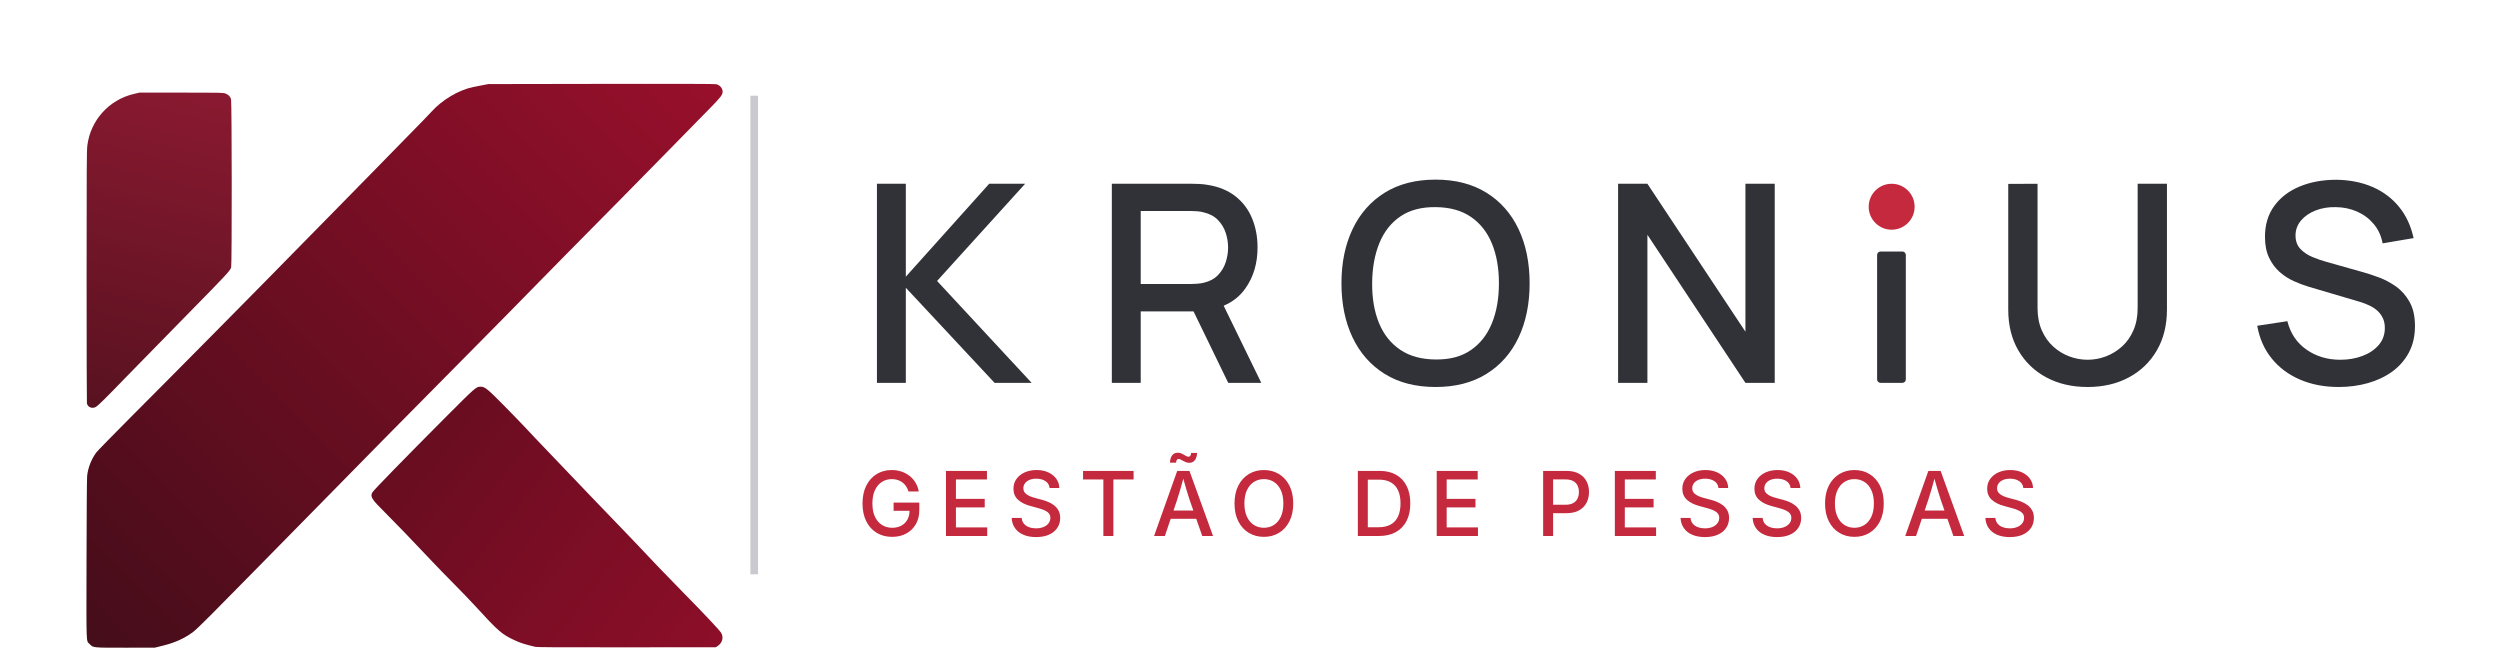
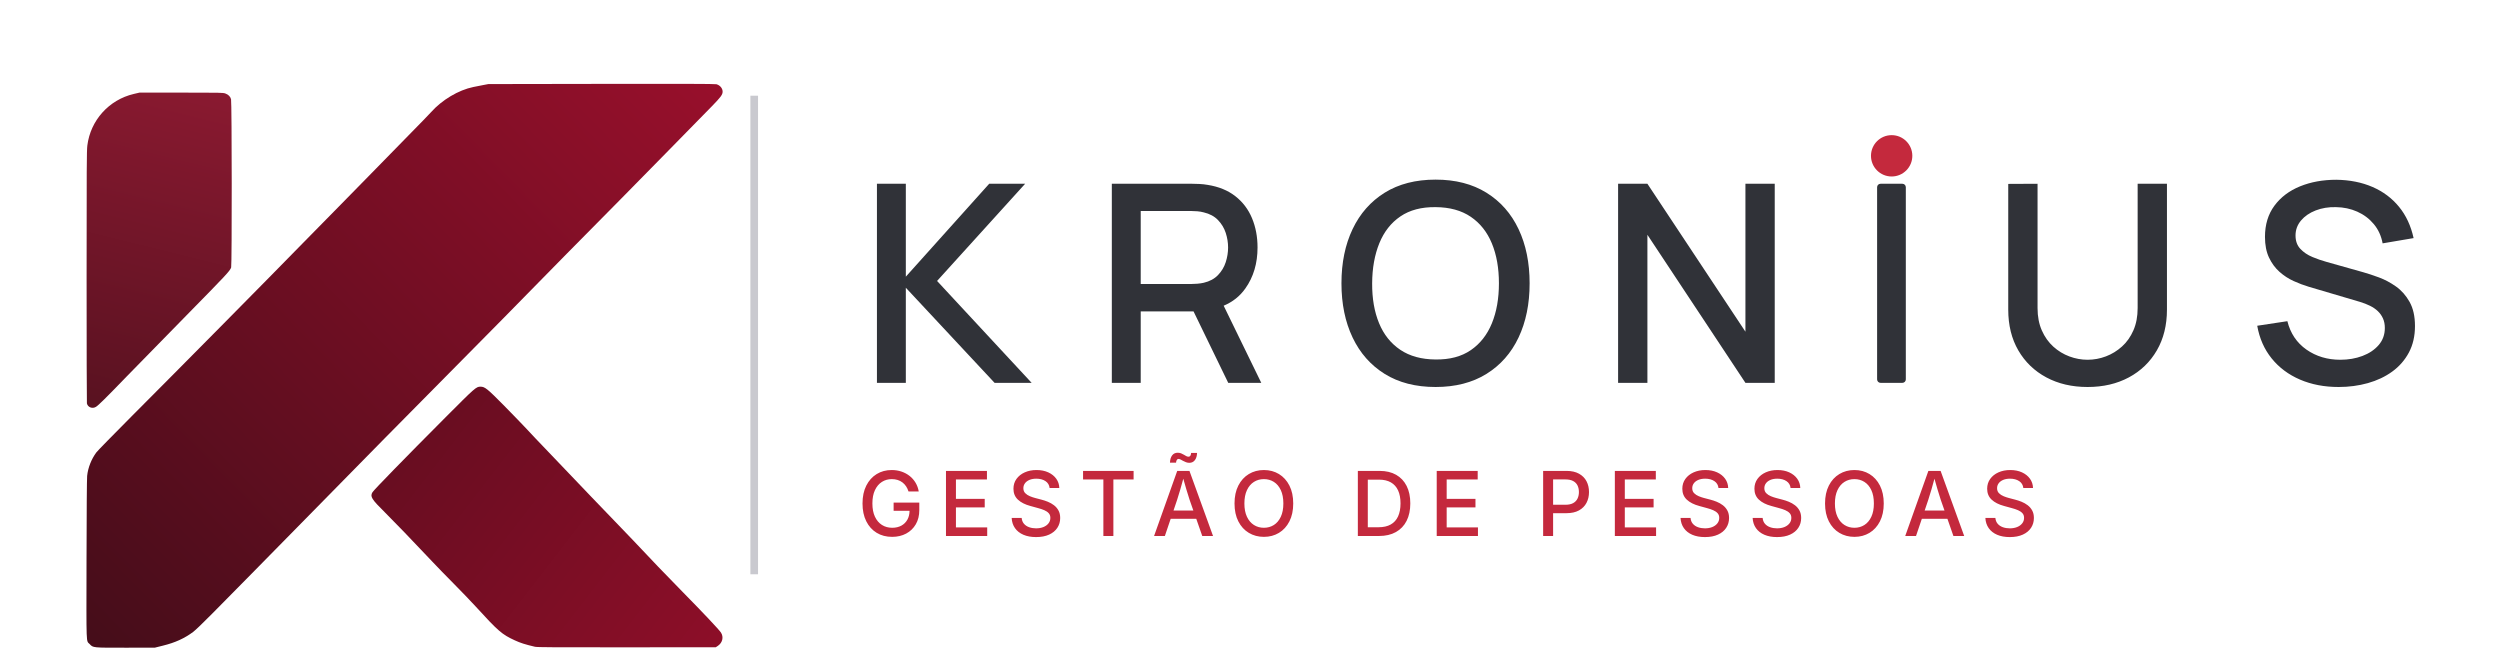
<svg xmlns="http://www.w3.org/2000/svg" viewBox="0 0 653 170">
  <defs>
    <linearGradient id="kg0" gradientUnits="userSpaceOnUse" x1="162.7" y1="0.1" x2="8.8" y2="150.5">
      <stop offset="0" stop-color="#970f2b" />
      <stop offset="1" stop-color="#460d1a" />
    </linearGradient>
    <linearGradient id="kg1" gradientUnits="userSpaceOnUse" x1="98.5" y1="107.7" x2="171.0" y2="163.7">
      <stop offset="0" stop-color="#690d21" />
      <stop offset="1" stop-color="#8c0e28" />
    </linearGradient>
    <linearGradient id="kg2" gradientUnits="userSpaceOnUse" x1="38.9" y1="13.8" x2="18.7" y2="95.1">
      <stop offset="0" stop-color="#891930" />
      <stop offset="1" stop-color="#5a1221" />
    </linearGradient>
    <linearGradient id="tg" x1="0" y1="0" x2="1" y2="1">
      <stop offset="0" stop-color="#C4293D" />
      <stop offset="1" stop-color="#560713" />
    </linearGradient>
  </defs>
  <g transform="translate(10.0 10.0) scale(1.000)">
    <path d="M32.56 158.64C35.75 157.86 38.15 156.76 40.45 155.06C41.02 154.64 43.14 152.60 45.44 150.27C47.64 148.04 52.33 143.28 55.88 139.69C59.42 136.10 64.65 130.78 67.50 127.87C77.83 117.30 102.27 92.51 115.07 79.62C119.13 75.53 124.75 69.83 127.56 66.94C130.37 64.05 135.10 59.24 138.06 56.25C150.67 43.51 154.71 39.41 163.88 30.06C169.21 24.63 174.61 19.12 175.89 17.81C178.26 15.38 178.75 14.73 178.75 13.94C178.75 13.07 178.06 12.25 177.12 12.00C176.77 11.90 167.79 11.88 147.09 11.91L117.56 11.96 L116.19 12.22C115.43 12.37 114.28 12.60 113.62 12.73C109.77 13.52 105.43 16.10 102.56 19.33C102.08 19.87 99.61 22.42 97.06 25.00C94.52 27.58 90.50 31.69 88.13 34.13C85.76 36.57 81.46 40.95 78.57 43.88C75.68 46.80 71.20 51.35 68.62 54.00C61.16 61.66 36.96 86.14 24.26 98.86C19.56 103.58 15.46 107.77 15.16 108.18C13.85 109.95 12.98 112.19 12.76 114.31C12.69 115.07 12.62 123.71 12.60 136.25C12.56 159.39 12.48 157.23 13.42 158.23C14.34 159.21 14.16 159.19 23.05 159.18L30.44 159.17 L32.56 158.64Z" fill="url(#kg0)" />
    <path d="M177.48 158.72C178.72 157.89 179.08 156.40 178.31 155.22C177.81 154.46 173.69 150.08 168.44 144.75C164.43 140.68 159.45 135.49 155.37 131.13C154.38 130.07 152.30 127.91 150.75 126.32C149.20 124.73 146.36 121.77 144.43 119.75C138.18 113.19 137.00 111.95 133.12 107.91C131.02 105.73 128.54 103.12 127.63 102.12C126.71 101.13 124.07 98.40 121.76 96.05C117.27 91.50 116.65 91.00 115.50 91.00C114.38 91.00 114.14 91.21 106.19 99.19C95.76 109.65 87.65 117.97 87.30 118.56C86.61 119.71 87.01 120.35 90.64 123.94C93.04 126.32 97.41 130.86 102.97 136.75C104.10 137.95 106.67 140.60 108.68 142.62C110.69 144.65 113.18 147.24 114.21 148.38C120.17 154.90 121.09 155.70 124.45 157.25C126.00 157.96 127.06 158.30 129.75 158.94C130.30 159.07 134.93 159.10 153.70 159.08L176.96 159.06 L177.48 158.72Z" fill="url(#kg1)" />
    <path d="M15.06 96.27C15.73 95.86 17.65 93.96 23.10 88.32C26.04 85.29 33.05 78.12 38.69 72.39C49.23 61.67 50.09 60.74 50.38 59.84C50.59 59.17 50.57 16.78 50.35 15.92C50.19 15.24 49.64 14.69 48.84 14.41C48.23 14.20 47.49 14.19 37.31 14.19L26.44 14.19 L24.94 14.54C18.45 16.07 13.63 21.43 12.81 28.02C12.65 29.36 12.62 33.77 12.62 62.26C12.62 80.25 12.66 95.15 12.70 95.36C12.91 96.38 14.13 96.85 15.06 96.27Z" fill="url(#kg2)" />
  </g>
  <rect x="196" y="25" width="2" height="125" fill="#c9c9cf" />
  <g transform="translate(224.0 100.0)">
    <path d="M5.056 0.0V-52H12.603V-27.733L34.378 -52H43.767L20.764 -26.614L45.464 0.0H35.786L12.603 -24.844V0.0Z M66.408 0.0V-52H87.425Q88.183 -52 89.303 -51.946Q90.422 -51.892 91.433 -51.711Q95.767 -51.025 98.674 -48.75Q101.581 -46.475 103.025 -43.008Q104.469 -39.542 104.469 -35.353Q104.469 -29.142 101.292 -24.664Q99.161 -21.631 95.622 -20.15L105.444 0.0H96.814L87.75 -18.669H73.956V0.0ZM73.956 -25.819H87.136Q87.858 -25.819 88.743 -25.892Q89.628 -25.964 90.422 -26.144Q92.733 -26.686 94.142 -28.149Q95.55 -29.611 96.164 -31.525Q96.778 -33.439 96.778 -35.353Q96.778 -37.267 96.164 -39.162Q95.55 -41.058 94.142 -42.521Q92.733 -43.983 90.422 -44.525Q89.628 -44.742 88.743 -44.814Q87.858 -44.886 87.136 -44.886H73.956Z M150.981 1.083Q143.181 1.083 137.692 -2.329Q132.203 -5.742 129.296 -11.844Q126.389 -17.947 126.389 -26Q126.389 -34.053 129.296 -40.156Q132.203 -46.258 137.692 -49.671Q143.181 -53.083 150.981 -53.083Q158.744 -53.083 164.251 -49.671Q169.758 -46.258 172.647 -40.156Q175.536 -34.053 175.536 -26Q175.536 -17.947 172.647 -11.844Q169.758 -5.742 164.251 -2.329Q158.744 1.083 150.981 1.083ZM150.981 -6.103Q156.506 -6.031 160.171 -8.54Q163.836 -11.05 165.678 -15.546Q167.519 -20.042 167.519 -26Q167.519 -31.958 165.678 -36.418Q163.836 -40.878 160.171 -43.369Q156.506 -45.861 150.981 -45.897Q145.456 -45.969 141.79 -43.478Q138.125 -40.986 136.283 -36.472Q134.442 -31.958 134.406 -26Q134.369 -20.042 136.211 -15.582Q138.053 -11.122 141.754 -8.631Q145.456 -6.139 150.981 -6.103Z M198.647 0.0V-52H206.303L231.906 -13.361V-52H239.561V0.0H231.906L206.303 -38.675V0.0Z" fill="#303238" />
-     <rect x="266.3" y="-34.3" width="7.5" height="34.3" rx="0.9" fill="#303238" />
-     <circle cx="270.1" cy="-46.0" r="6.0" fill="#C4293D" />
+     <rect x="266.3" y="-52.0" width="7.5" height="52.0" rx="0.9" fill="#303238" />
+     <circle cx="270.1" cy="-59.3" r="5.4" fill="#C4293D" />
    <path d="M321.281 1.083Q315.178 1.083 310.501 -1.426Q305.825 -3.936 303.189 -8.468Q300.553 -13 300.553 -19.139V-51.964L308.208 -52V-19.536Q308.208 -16.214 309.328 -13.686Q310.447 -11.158 312.325 -9.461Q314.203 -7.764 316.532 -6.897Q318.861 -6.031 321.281 -6.031Q323.736 -6.031 326.065 -6.915Q328.394 -7.8 330.272 -9.497Q332.15 -11.194 333.251 -13.722Q334.353 -16.25 334.353 -19.536V-52H342.008V-19.139Q342.008 -13.036 339.372 -8.486Q336.736 -3.936 332.06 -1.426Q327.383 1.083 321.281 1.083Z M386.858 1.083Q381.261 1.083 376.765 -0.849Q372.269 -2.781 369.363 -6.374Q366.456 -9.967 365.589 -14.914L373.461 -16.106Q374.653 -11.339 378.444 -8.685Q382.236 -6.031 387.292 -6.031Q390.433 -6.031 393.069 -7.024Q395.706 -8.017 397.312 -9.876Q398.919 -11.736 398.919 -14.336Q398.919 -15.744 398.432 -16.828Q397.944 -17.911 397.096 -18.724Q396.247 -19.536 395.038 -20.132Q393.828 -20.728 392.383 -21.161L379.058 -25.097Q377.108 -25.675 375.086 -26.596Q373.064 -27.517 371.385 -29.015Q369.706 -30.514 368.658 -32.735Q367.611 -34.956 367.611 -38.133Q367.611 -42.936 370.085 -46.276Q372.558 -49.617 376.783 -51.332Q381.008 -53.047 386.244 -53.047Q391.517 -52.975 395.688 -51.169Q399.858 -49.364 402.621 -45.987Q405.383 -42.611 406.431 -37.808L398.342 -36.436Q397.8 -39.361 396.031 -41.474Q394.261 -43.586 391.697 -44.724Q389.133 -45.861 386.136 -45.897Q383.247 -45.969 380.846 -45.031Q378.444 -44.092 377.018 -42.394Q375.592 -40.697 375.592 -38.494Q375.592 -36.328 376.856 -34.992Q378.119 -33.656 379.979 -32.879Q381.839 -32.103 383.681 -31.597L393.286 -28.889Q395.092 -28.383 397.385 -27.535Q399.678 -26.686 401.826 -25.169Q403.975 -23.653 405.383 -21.143Q406.792 -18.633 406.792 -14.842Q406.792 -10.906 405.203 -7.926Q403.614 -4.947 400.851 -2.943Q398.089 -0.939 394.478 0.072Q390.867 1.083 386.858 1.083Z" fill="#303238" />
  </g>
  <g transform="translate(224.0 140.0)">
    <path d="M9.025 0.228Q6.72 0.228 4.98 -0.833Q3.24 -1.894 2.265 -3.851Q1.289 -5.807 1.289 -8.489Q1.289 -11.204 2.276 -13.161Q3.263 -15.117 4.986 -16.173Q6.709 -17.228 8.911 -17.228Q10.28 -17.228 11.472 -16.823Q12.664 -16.418 13.606 -15.671Q14.547 -14.923 15.157 -13.891Q15.768 -12.858 15.973 -11.626H13.303Q13.075 -12.368 12.676 -12.967Q12.277 -13.566 11.723 -13.988Q11.17 -14.41 10.468 -14.633Q9.766 -14.855 8.934 -14.855Q7.496 -14.855 6.349 -14.125Q5.203 -13.395 4.535 -11.974Q3.868 -10.554 3.868 -8.5Q3.868 -6.446 4.535 -5.032Q5.203 -3.617 6.366 -2.881Q7.53 -2.145 9.036 -2.145Q10.405 -2.145 11.427 -2.698Q12.448 -3.252 13.018 -4.279Q13.554 -5.248 13.577 -6.572H9.413V-8.717H16.121V-6.766Q16.121 -4.621 15.203 -3.052Q14.285 -1.483 12.687 -0.628Q11.09 0.228 9.025 0.228Z M23.089 0.0V-17.0H33.791V-14.764H25.69V-9.698H33.209V-7.473H25.69V-2.236H33.859V0.0Z M46.623 0.285Q44.718 0.285 43.314 -0.319Q41.911 -0.924 41.118 -2.048Q40.325 -3.172 40.245 -4.723H42.858Q42.938 -3.799 43.457 -3.195Q43.976 -2.59 44.809 -2.293Q45.642 -1.997 46.611 -1.997Q47.695 -1.997 48.534 -2.333Q49.373 -2.67 49.863 -3.292Q50.354 -3.913 50.354 -4.735Q50.354 -5.477 49.926 -5.95Q49.498 -6.423 48.774 -6.737Q48.049 -7.051 47.125 -7.291L45.14 -7.838Q43.052 -8.397 41.882 -9.493Q40.713 -10.588 40.713 -12.334Q40.713 -13.805 41.506 -14.906Q42.299 -16.007 43.662 -16.618Q45.026 -17.228 46.737 -17.228Q48.483 -17.228 49.812 -16.618Q51.141 -16.007 51.9 -14.946Q52.658 -13.885 52.693 -12.528H50.16Q50.034 -13.691 49.082 -14.33Q48.129 -14.969 46.68 -14.969Q45.653 -14.969 44.894 -14.65Q44.136 -14.33 43.719 -13.765Q43.303 -13.201 43.303 -12.482Q43.303 -11.672 43.799 -11.176Q44.295 -10.679 45.008 -10.388Q45.722 -10.097 46.372 -9.926L48.026 -9.493Q48.836 -9.287 49.698 -8.939Q50.559 -8.591 51.289 -8.038Q52.02 -7.485 52.47 -6.669Q52.921 -5.853 52.921 -4.701Q52.921 -3.263 52.179 -2.134Q51.438 -1.004 50.029 -0.359Q48.62 0.285 46.623 0.285Z M58.896 -14.764V-17.0H72.096V-14.764H66.814V0.0H64.201V-14.764Z M77.444 0.0 83.491 -17.0H86.685L92.846 0.0H90.028L88.465 -4.484H81.779L80.262 0.0ZM87.701 -6.652 86.72 -9.458Q86.332 -10.611 85.875 -12.174Q85.51 -13.383 85.077 -14.958Q84.643 -13.36 84.289 -12.14Q83.822 -10.554 83.468 -9.458L82.521 -6.652ZM86.663 -19.111Q86.206 -19.111 85.79 -19.265Q85.373 -19.419 85.02 -19.618Q84.666 -19.818 84.369 -19.972Q84.073 -20.126 83.833 -20.126Q83.525 -20.126 83.365 -19.835Q83.206 -19.544 83.183 -19.156H81.597Q81.631 -20.332 82.15 -21.039Q82.669 -21.746 83.628 -21.746Q84.107 -21.746 84.495 -21.592Q84.883 -21.438 85.214 -21.233Q85.544 -21.028 85.847 -20.868Q86.149 -20.708 86.434 -20.708Q86.754 -20.708 86.914 -20.948Q87.073 -21.187 87.119 -21.701H88.671Q88.636 -20.503 88.1 -19.807Q87.564 -19.111 86.663 -19.111Z M106.135 0.228Q103.933 0.228 102.193 -0.816Q100.453 -1.86 99.455 -3.816Q98.456 -5.773 98.456 -8.489Q98.456 -11.215 99.455 -13.172Q100.453 -15.129 102.193 -16.179Q103.933 -17.228 106.135 -17.228Q108.337 -17.228 110.065 -16.179Q111.794 -15.129 112.792 -13.172Q113.79 -11.215 113.79 -8.489Q113.79 -5.773 112.792 -3.816Q111.794 -1.86 110.065 -0.816Q108.337 0.228 106.135 0.228ZM106.135 -2.145Q107.584 -2.145 108.73 -2.869Q109.877 -3.594 110.544 -5.014Q111.212 -6.435 111.212 -8.489Q111.212 -10.565 110.544 -11.986Q109.877 -13.406 108.73 -14.131Q107.584 -14.855 106.135 -14.855Q104.674 -14.855 103.522 -14.125Q102.37 -13.395 101.702 -11.974Q101.035 -10.554 101.035 -8.489Q101.035 -6.435 101.702 -5.02Q102.37 -3.605 103.522 -2.875Q104.674 -2.145 106.135 -2.145Z  M136.191 0.0H130.669V-17.0H136.362Q138.872 -17.0 140.664 -15.985Q142.455 -14.969 143.413 -13.069Q144.372 -11.17 144.372 -8.523Q144.372 -5.864 143.408 -3.959Q142.444 -2.054 140.612 -1.027Q138.781 0.0 136.191 0.0ZM133.27 -2.282H136.054Q137.982 -2.282 139.26 -3.001Q140.538 -3.719 141.177 -5.117Q141.816 -6.515 141.816 -8.523Q141.816 -10.519 141.183 -11.9Q140.55 -13.281 139.3 -13.999Q138.051 -14.718 136.191 -14.718H133.27Z M151.271 0.0V-17.0H161.973V-14.764H153.872V-9.698H161.391V-7.473H153.872V-2.236H162.041V0.0Z  M179.068 0.0V-17.0H185.161Q187.123 -17.0 188.435 -16.27Q189.747 -15.54 190.398 -14.296Q191.048 -13.052 191.048 -11.478Q191.048 -9.903 190.392 -8.654Q189.736 -7.405 188.424 -6.68Q187.112 -5.956 185.138 -5.956H181.67V0.0ZM181.67 -8.158H184.887Q186.142 -8.158 186.918 -8.591Q187.694 -9.025 188.053 -9.778Q188.412 -10.531 188.412 -11.478Q188.412 -12.436 188.053 -13.184Q187.694 -13.931 186.912 -14.353Q186.131 -14.775 184.864 -14.775H181.67Z M197.799 0.0V-17.0H208.501V-14.764H200.4V-9.698H207.919V-7.473H200.4V-2.236H208.569V0.0Z M221.333 0.285Q219.427 0.285 218.024 -0.319Q216.621 -0.924 215.828 -2.048Q215.035 -3.172 214.955 -4.723H217.568Q217.647 -3.799 218.167 -3.195Q218.686 -2.59 219.519 -2.293Q220.351 -1.997 221.321 -1.997Q222.405 -1.997 223.244 -2.333Q224.082 -2.67 224.573 -3.292Q225.064 -3.913 225.064 -4.735Q225.064 -5.477 224.636 -5.95Q224.208 -6.423 223.483 -6.737Q222.759 -7.051 221.835 -7.291L219.849 -7.838Q217.762 -8.397 216.592 -9.493Q215.423 -10.588 215.423 -12.334Q215.423 -13.805 216.216 -14.906Q217.009 -16.007 218.372 -16.618Q219.735 -17.228 221.447 -17.228Q223.192 -17.228 224.522 -16.618Q225.851 -16.007 226.61 -14.946Q227.368 -13.885 227.402 -12.528H224.87Q224.744 -13.691 223.791 -14.33Q222.839 -14.969 221.39 -14.969Q220.363 -14.969 219.604 -14.65Q218.845 -14.33 218.429 -13.765Q218.013 -13.201 218.013 -12.482Q218.013 -11.672 218.509 -11.176Q219.005 -10.679 219.718 -10.388Q220.431 -10.097 221.082 -9.926L222.736 -9.493Q223.546 -9.287 224.408 -8.939Q225.269 -8.591 225.999 -8.038Q226.729 -7.485 227.18 -6.669Q227.631 -5.853 227.631 -4.701Q227.631 -3.263 226.889 -2.134Q226.147 -1.004 224.738 -0.359Q223.329 0.285 221.333 0.285Z M240.166 0.285Q238.261 0.285 236.857 -0.319Q235.454 -0.924 234.661 -2.048Q233.868 -3.172 233.788 -4.723H236.401Q236.481 -3.799 237 -3.195Q237.519 -2.59 238.352 -2.293Q239.185 -1.997 240.155 -1.997Q241.238 -1.997 242.077 -2.333Q242.916 -2.67 243.406 -3.292Q243.897 -3.913 243.897 -4.735Q243.897 -5.477 243.469 -5.95Q243.041 -6.423 242.317 -6.737Q241.592 -7.051 240.668 -7.291L238.683 -7.838Q236.595 -8.397 235.425 -9.493Q234.256 -10.588 234.256 -12.334Q234.256 -13.805 235.049 -14.906Q235.842 -16.007 237.205 -16.618Q238.569 -17.228 240.28 -17.228Q242.026 -17.228 243.355 -16.618Q244.684 -16.007 245.443 -14.946Q246.202 -13.885 246.236 -12.528H243.703Q243.577 -13.691 242.625 -14.33Q241.672 -14.969 240.223 -14.969Q239.196 -14.969 238.437 -14.65Q237.679 -14.33 237.262 -13.765Q236.846 -13.201 236.846 -12.482Q236.846 -11.672 237.342 -11.176Q237.838 -10.679 238.552 -10.388Q239.265 -10.097 239.915 -9.926L241.569 -9.493Q242.379 -9.287 243.241 -8.939Q244.102 -8.591 244.832 -8.038Q245.563 -7.485 246.013 -6.669Q246.464 -5.853 246.464 -4.701Q246.464 -3.263 245.722 -2.134Q244.981 -1.004 243.572 -0.359Q242.163 0.285 240.166 0.285Z M260.38 0.228Q258.178 0.228 256.438 -0.816Q254.698 -1.86 253.7 -3.816Q252.701 -5.773 252.701 -8.489Q252.701 -11.215 253.7 -13.172Q254.698 -15.129 256.438 -16.179Q258.178 -17.228 260.38 -17.228Q262.582 -17.228 264.31 -16.179Q266.039 -15.129 267.037 -13.172Q268.035 -11.215 268.035 -8.489Q268.035 -5.773 267.037 -3.816Q266.039 -1.86 264.31 -0.816Q262.582 0.228 260.38 0.228ZM260.38 -2.145Q261.829 -2.145 262.975 -2.869Q264.122 -3.594 264.789 -5.014Q265.457 -6.435 265.457 -8.489Q265.457 -10.565 264.789 -11.986Q264.122 -13.406 262.975 -14.131Q261.829 -14.855 260.38 -14.855Q258.919 -14.855 257.767 -14.125Q256.615 -13.395 255.947 -11.974Q255.28 -10.554 255.28 -8.489Q255.28 -6.435 255.947 -5.02Q256.615 -3.605 257.767 -2.875Q258.919 -2.145 260.38 -2.145Z M273.645 0.0 279.692 -17.0H282.887L289.048 0.0H286.23L284.667 -4.484H277.981L276.463 0.0ZM283.902 -6.652 282.921 -9.458Q282.533 -10.611 282.077 -12.174Q281.712 -13.383 281.278 -14.958Q280.845 -13.36 280.491 -12.14Q280.023 -10.554 279.669 -9.458L278.722 -6.652Z M300.956 0.285Q299.05 0.285 297.647 -0.319Q296.244 -0.924 295.451 -2.048Q294.658 -3.172 294.578 -4.723H297.191Q297.27 -3.799 297.79 -3.195Q298.309 -2.59 299.142 -2.293Q299.974 -1.997 300.944 -1.997Q302.028 -1.997 302.867 -2.333Q303.705 -2.67 304.196 -3.292Q304.687 -3.913 304.687 -4.735Q304.687 -5.477 304.259 -5.95Q303.831 -6.423 303.106 -6.737Q302.382 -7.051 301.458 -7.291L299.472 -7.838Q297.385 -8.397 296.215 -9.493Q295.046 -10.588 295.046 -12.334Q295.046 -13.805 295.839 -14.906Q296.632 -16.007 297.995 -16.618Q299.358 -17.228 301.07 -17.228Q302.815 -17.228 304.145 -16.618Q305.474 -16.007 306.233 -14.946Q306.991 -13.885 307.025 -12.528H304.493Q304.367 -13.691 303.414 -14.33Q302.462 -14.969 301.013 -14.969Q299.986 -14.969 299.227 -14.65Q298.468 -14.33 298.052 -13.765Q297.636 -13.201 297.636 -12.482Q297.636 -11.672 298.132 -11.176Q298.628 -10.679 299.341 -10.388Q300.054 -10.097 300.705 -9.926L302.359 -9.493Q303.169 -9.287 304.031 -8.939Q304.892 -8.591 305.622 -8.038Q306.352 -7.485 306.803 -6.669Q307.254 -5.853 307.254 -4.701Q307.254 -3.263 306.512 -2.134Q305.77 -1.004 304.361 -0.359Q302.952 0.285 300.956 0.285Z" fill="#C4293D" />
  </g>
</svg>
